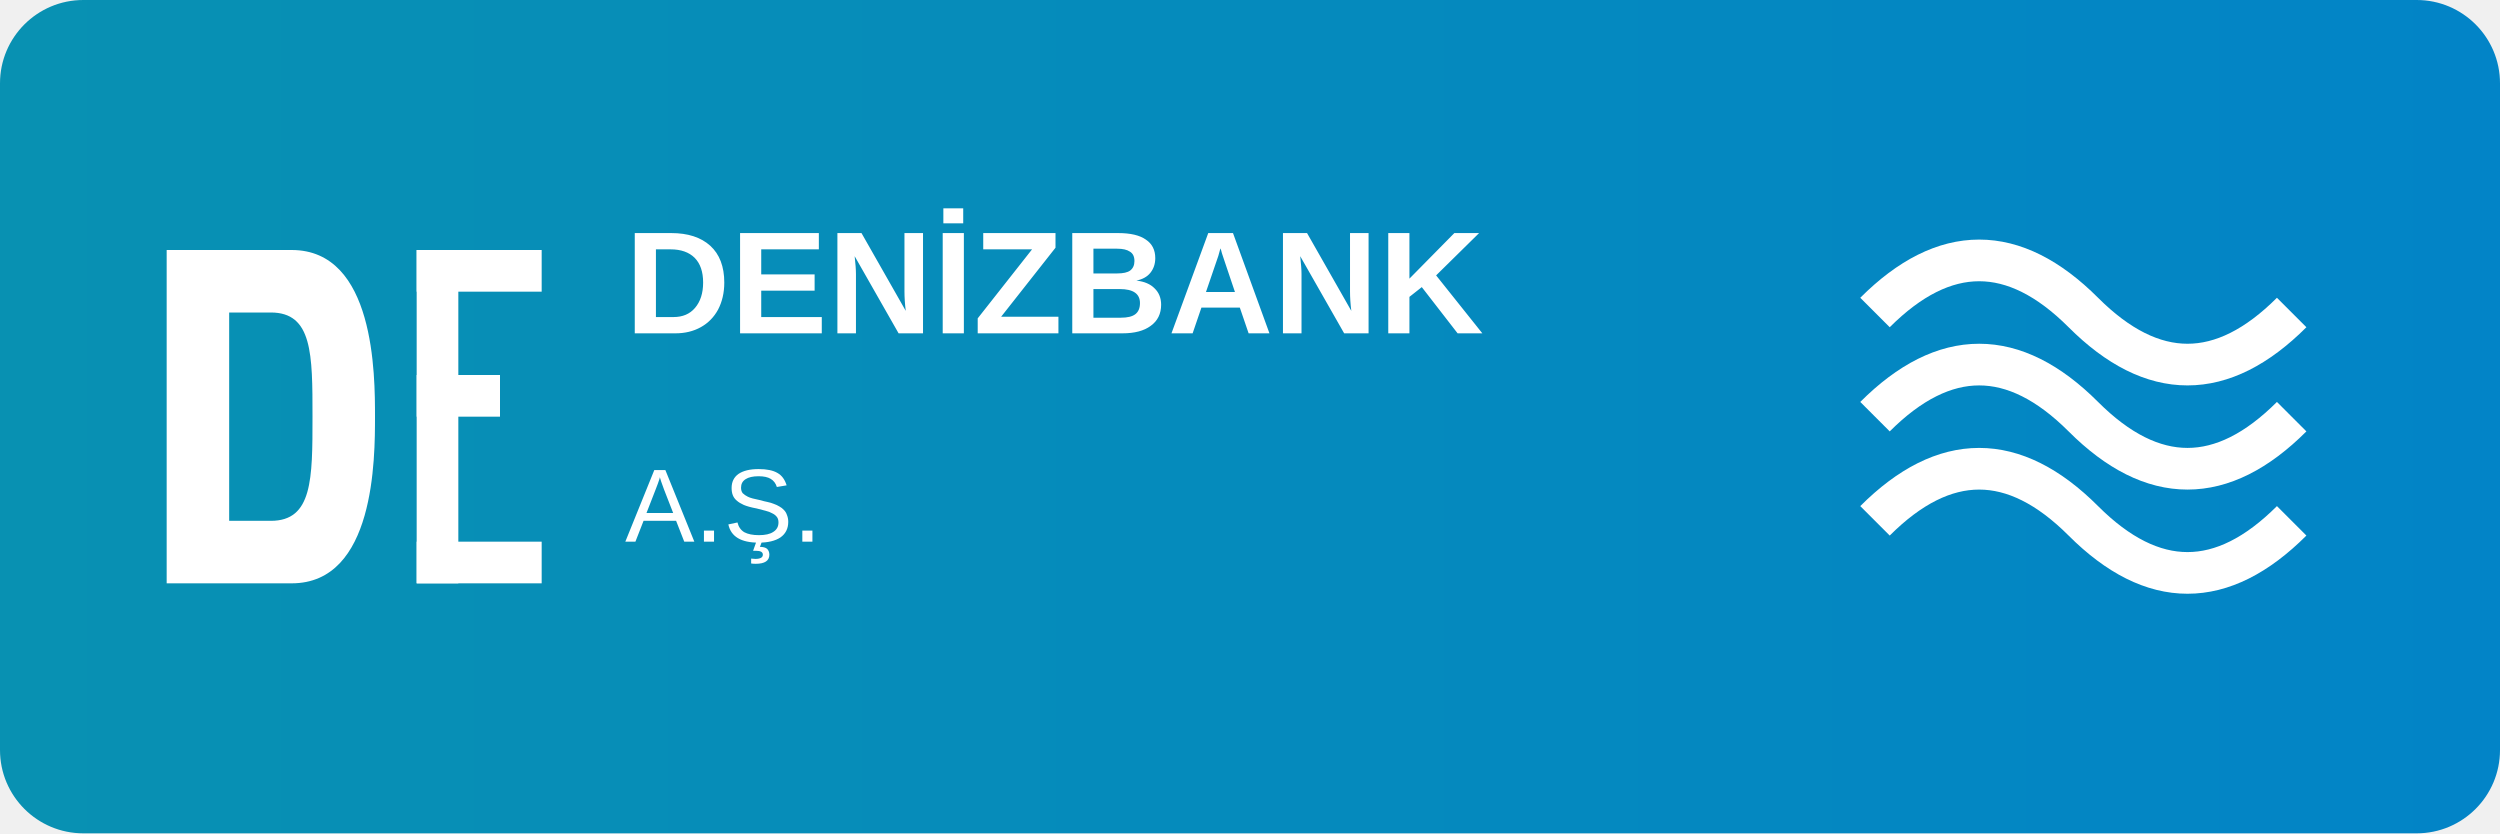
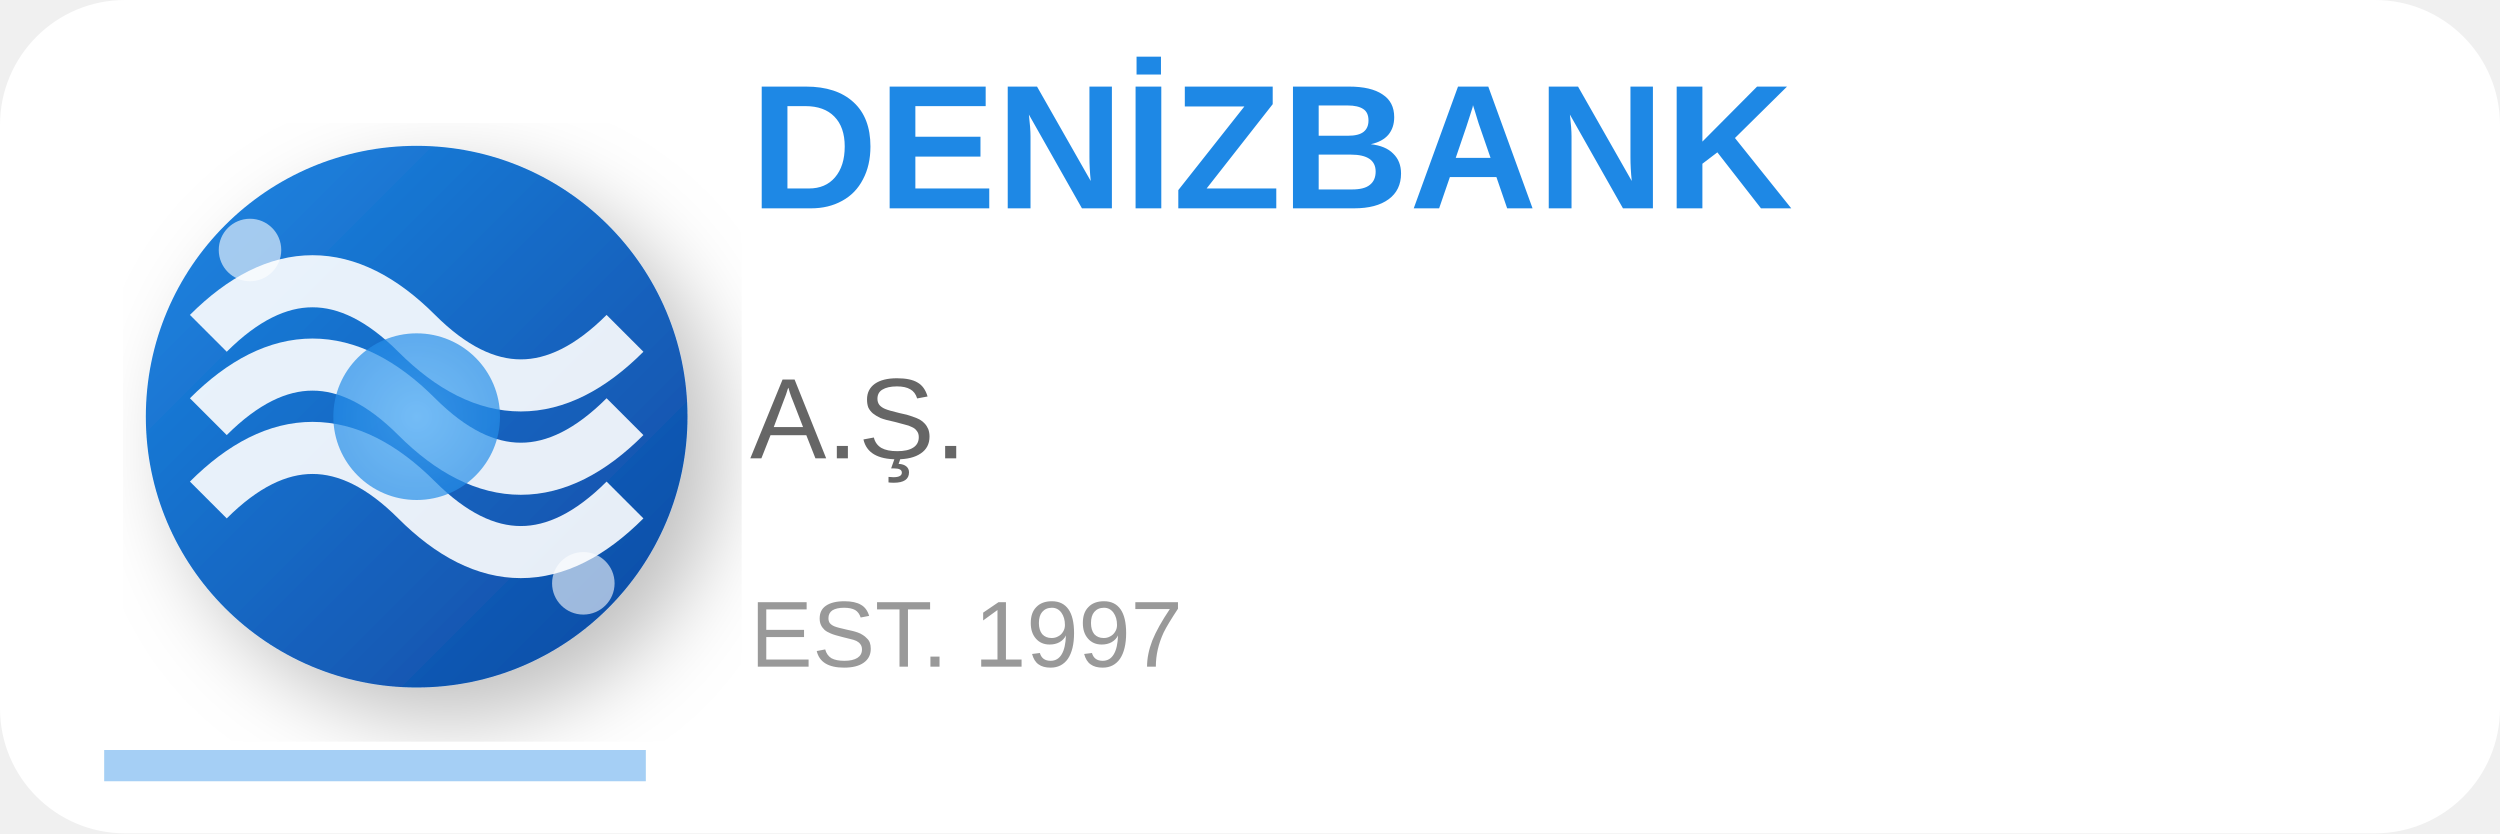
<svg xmlns="http://www.w3.org/2000/svg" width="120" height="40" viewBox="0 0 120 40">
+   <rect width="120" height="40" fill="white" rx="6" />
  <defs>
-     <linearGradient id="denizGrad" x1="0%" y1="0%" x2="100%" y2="0%">
-       <stop offset="0%" style="stop-color:#0891b2;stop-opacity:1" />
-       <stop offset="100%" style="stop-color:#0284c7;stop-opacity:1" />
+     <linearGradient id="denizBlue" x1="0%" y1="0%" x2="100%" y2="100%">
+       <stop offset="0%" style="stop-color:#1E88E5;stop-opacity:1" />
+       <stop offset="100%" style="stop-color:#0D47A1;stop-opacity:1" />
    </linearGradient>
+     <radialGradient id="waveGradient" cx="50%" cy="50%" r="60%">
+       <stop offset="0%" style="stop-color:#42A5F5;stop-opacity:1" />
+       <stop offset="100%" style="stop-color:#1E88E5;stop-opacity:1" />
+     </radialGradient>
+     <filter id="shadow">
+       <feDropShadow dx="1.5" dy="1.5" stdDeviation="2" flood-color="rgba(0,0,0,0.25)" />
+     </filter>
  </defs>
-   <rect width="120" height="40" fill="url(#denizGrad)" rx="4" />
-   <path d="M8 12 L8 28 L14 28 C18 28 18 22 18 20 C18 18 18 12 14 12 L8 12 Z M11 15 L13 15 C15 15 15 17 15 20 C15 23 15 25 13 25 L11 25 Z" fill="white" />
-   <rect x="20" y="12" width="6" height="2" fill="white" />
-   <rect x="20" y="26" width="6" height="2" fill="white" />
-   <rect x="20" y="12" width="2" height="16" fill="white" />
-   <rect x="20" y="18" width="4" height="2" fill="white" />
-   <text x="30" y="16" fill="white" font-family="Arial, sans-serif" font-size="7" font-weight="bold">DENİZBANK</text>
-   <text x="30" y="26" fill="white" font-family="Arial, sans-serif" font-size="5">A.Ş.</text>
-   <path d="M90 15 Q95 10 100 15 Q105 20 110 15" fill="none" stroke="white" stroke-width="2" />
-   <path d="M90 20 Q95 15 100 20 Q105 25 110 20" fill="none" stroke="white" stroke-width="2" />
-   <path d="M90 25 Q95 20 100 25 Q105 30 110 25" fill="none" stroke="white" stroke-width="2" />
+   <g transform="translate(6, 6)">
+     <circle cx="14" cy="14" r="13" fill="url(#denizBlue)" filter="url(#shadow)" />
+     <g stroke="white" stroke-width="2.5" fill="none" opacity="0.9">
+       <path d="M4 10 Q9 5 14 10 Q19 15 24 10" />
+       <path d="M4 14 Q9 9 14 14 Q19 19 24 14" />
+       <path d="M4 18 Q9 13 14 18 Q19 23 24 18" />
+     </g>
+     <circle cx="14" cy="14" r="4" fill="url(#waveGradient)" opacity="0.7" />
+     <circle cx="6" cy="6" r="1.5" fill="white" opacity="0.6" />
+     <circle cx="22" cy="22" r="1.5" fill="white" opacity="0.6" />
+   </g>
+   <g transform="translate(36, 10)">
+     <text font-family="Arial, sans-serif" font-size="8.5" font-weight="900" fill="#1E88E5">
+       <tspan x="0" y="0">DENİZBANK</tspan>
+     </text>
+     <text font-family="Arial, sans-serif" font-size="5.5" fill="#666" font-weight="500">
+       <tspan x="0" y="12">A.Ş.</tspan>
+     </text>
+     <text font-family="Arial, sans-serif" font-size="4.5" fill="#999" font-weight="400">
+       <tspan x="0" y="22">EST. 1997</tspan>
+     </text>
+   </g>
+   <rect x="5" y="36" width="26" height="1.5" fill="#1E88E5" opacity="0.4" />
</svg>
